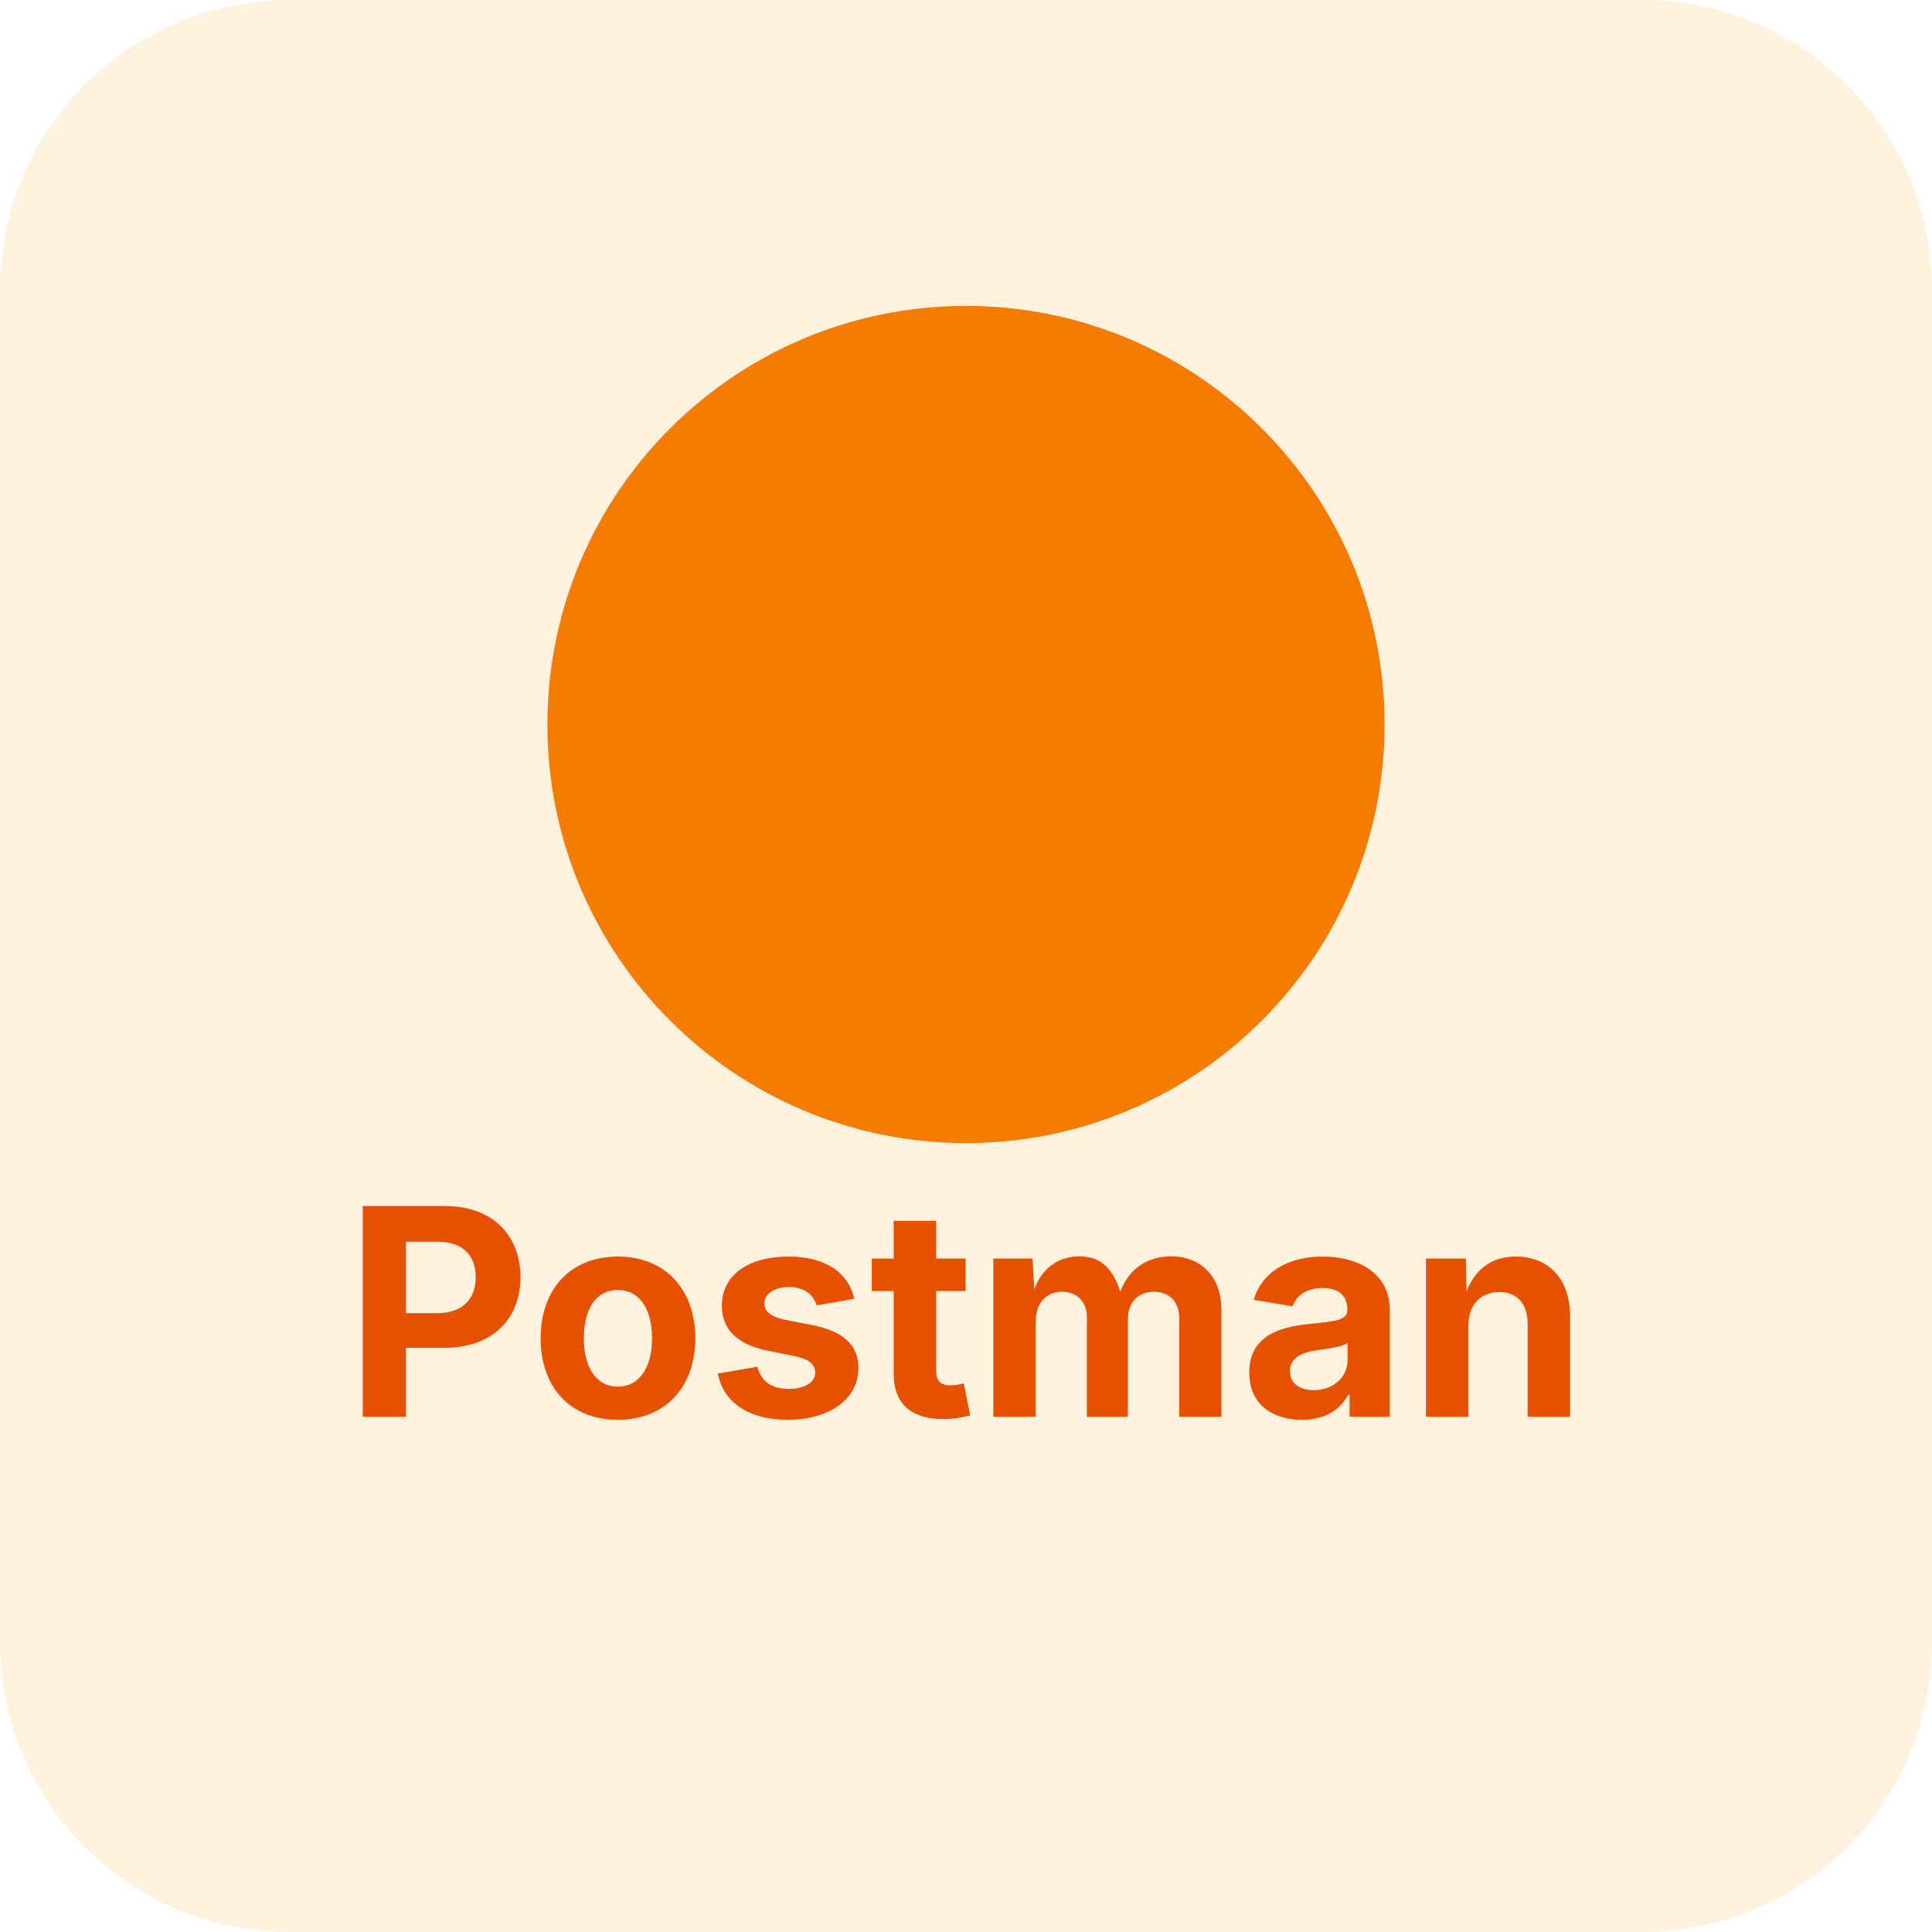
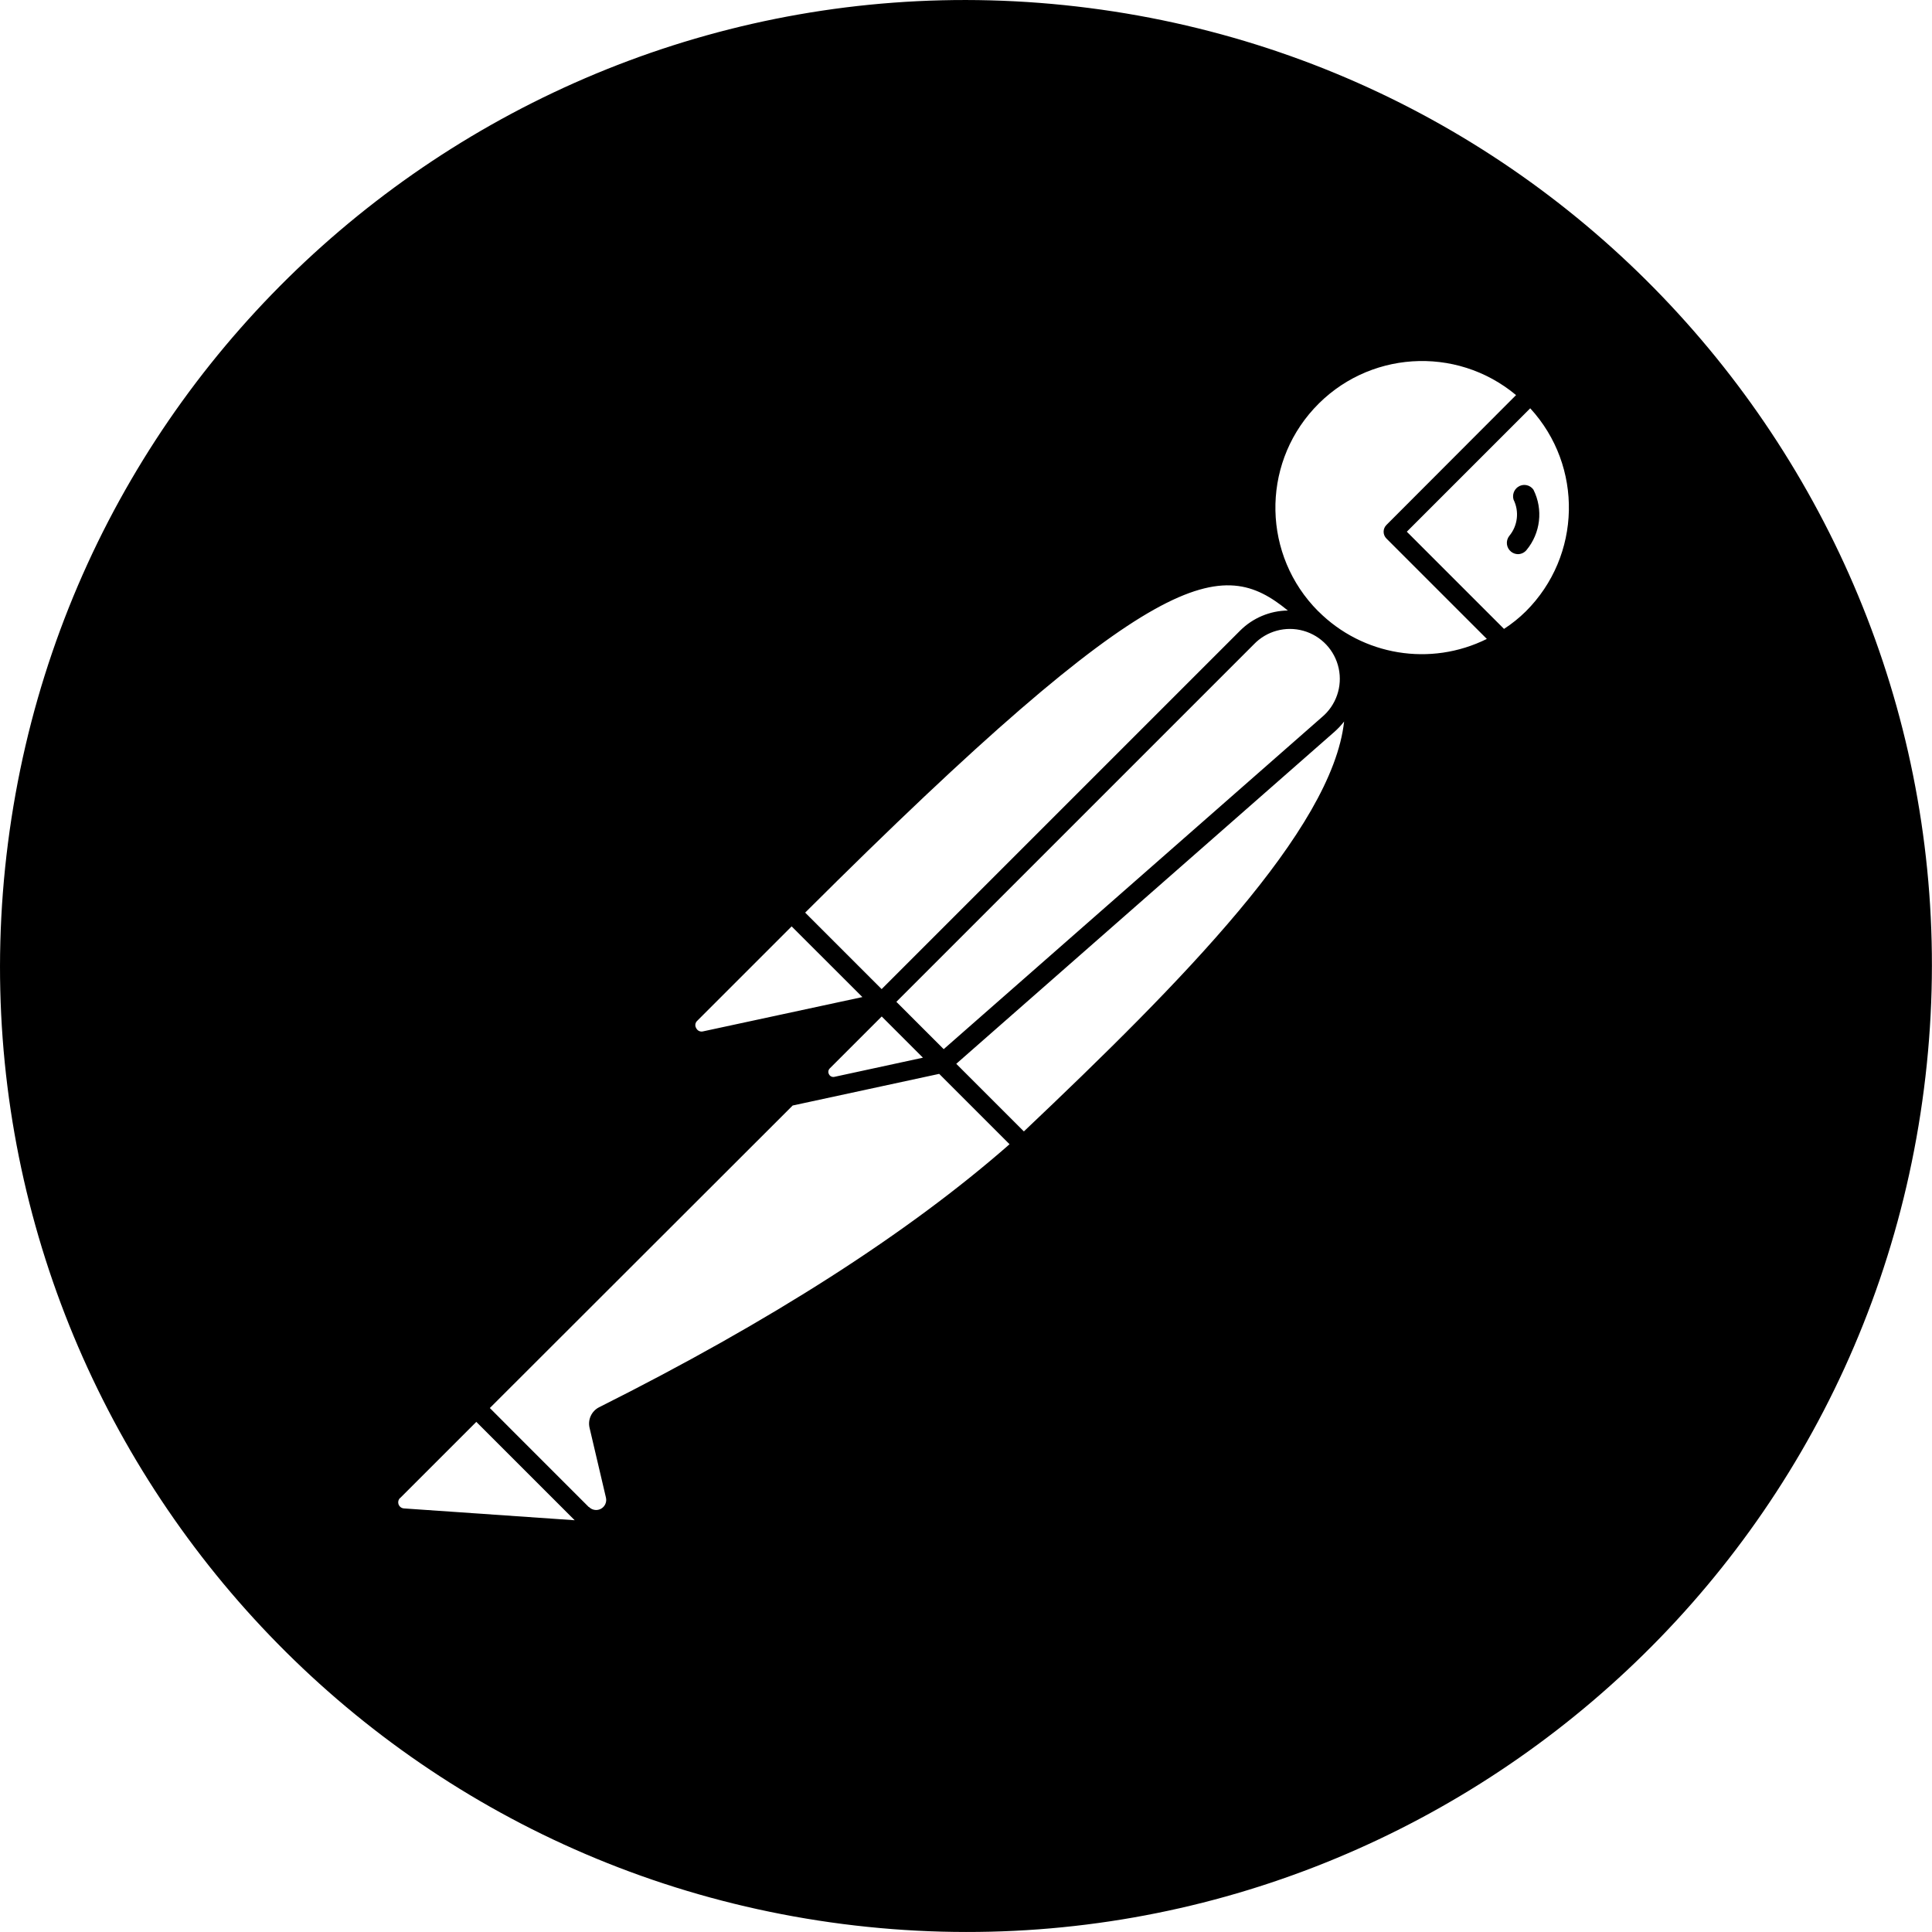
- <svg xmlns="http://www.w3.org/2000/svg" viewBox="0 0 120 120">
-   <rect width="120" height="120" rx="18" fill="#FFF3E0" />
-   <circle cx="60" cy="45" r="26" fill="#F57C00" />
-   <text x="60" y="88" text-anchor="middle" font-family="Inter,Arial" font-size="18" font-weight="700" fill="#E65100">Postman</text>
+ <svg xmlns="http://www.w3.org/2000/svg" role="img" viewBox="0 0 24 24">
+   <path d="M13.527.099C6.955-.744.942 3.9.099 10.473c-.843 6.572 3.8 12.584 10.373 13.428 6.573.843 12.587-3.801 13.428-10.374C24.744 6.955 20.101.943 13.527.099zm2.471 7.485a.855.855 0 0 0-.593.25l-4.453 4.453-.307-.307-.643-.643c4.389-4.376 5.18-4.418 5.996-3.753zm-4.863 4.861l4.44-4.44a.62.62 0 1 1 .847.903l-4.699 4.125-.588-.588zm.33.694l-1.1.238a.06.06 0 0 1-.067-.032.06.06 0 0 1 .01-.073l.645-.645.512.512zm-2.803-.459l1.172-1.172.879.878-1.979.426a.074.074 0 0 1-.085-.039.072.072 0 0 1 .013-.093zm-3.646 6.058a.076.076 0 0 1-.069-.083.077.077 0 0 1 .022-.046h.002l.946-.946 1.222 1.222-2.123-.147zm2.425-1.256a.228.228 0 0 0-.117.256l.203.865a.125.125 0 0 1-.211.117h-.003l-.934-.934-.294-.295 3.762-3.758 1.82-.393.874.874c-1.255 1.102-2.971 2.201-5.1 3.268zm5.279-3.428h-.002l-.839-.839 4.699-4.125a.952.952 0 0 0 .119-.127c-.148 1.345-2.029 3.245-3.977 5.091zm3.657-6.46l-.003-.002a1.822 1.822 0 0 1 2.459-2.684l-1.61 1.613a.119.119 0 0 0 0 .169l1.247 1.247a1.817 1.817 0 0 1-2.093-.343zm2.578 0a1.714 1.714 0 0 1-.271.218h-.001l-1.207-1.207 1.533-1.533c.661.72.637 1.832-.054 2.522zM18.855 6.05a.143.143 0 0 0-.053.157.416.416 0 0 1-.053.45.14.14 0 0 0 .023.197.141.141 0 0 0 .084.03.14.14 0 0 0 .106-.05.691.691 0 0 0 .087-.751.138.138 0 0 0-.194-.033z" />
</svg>
